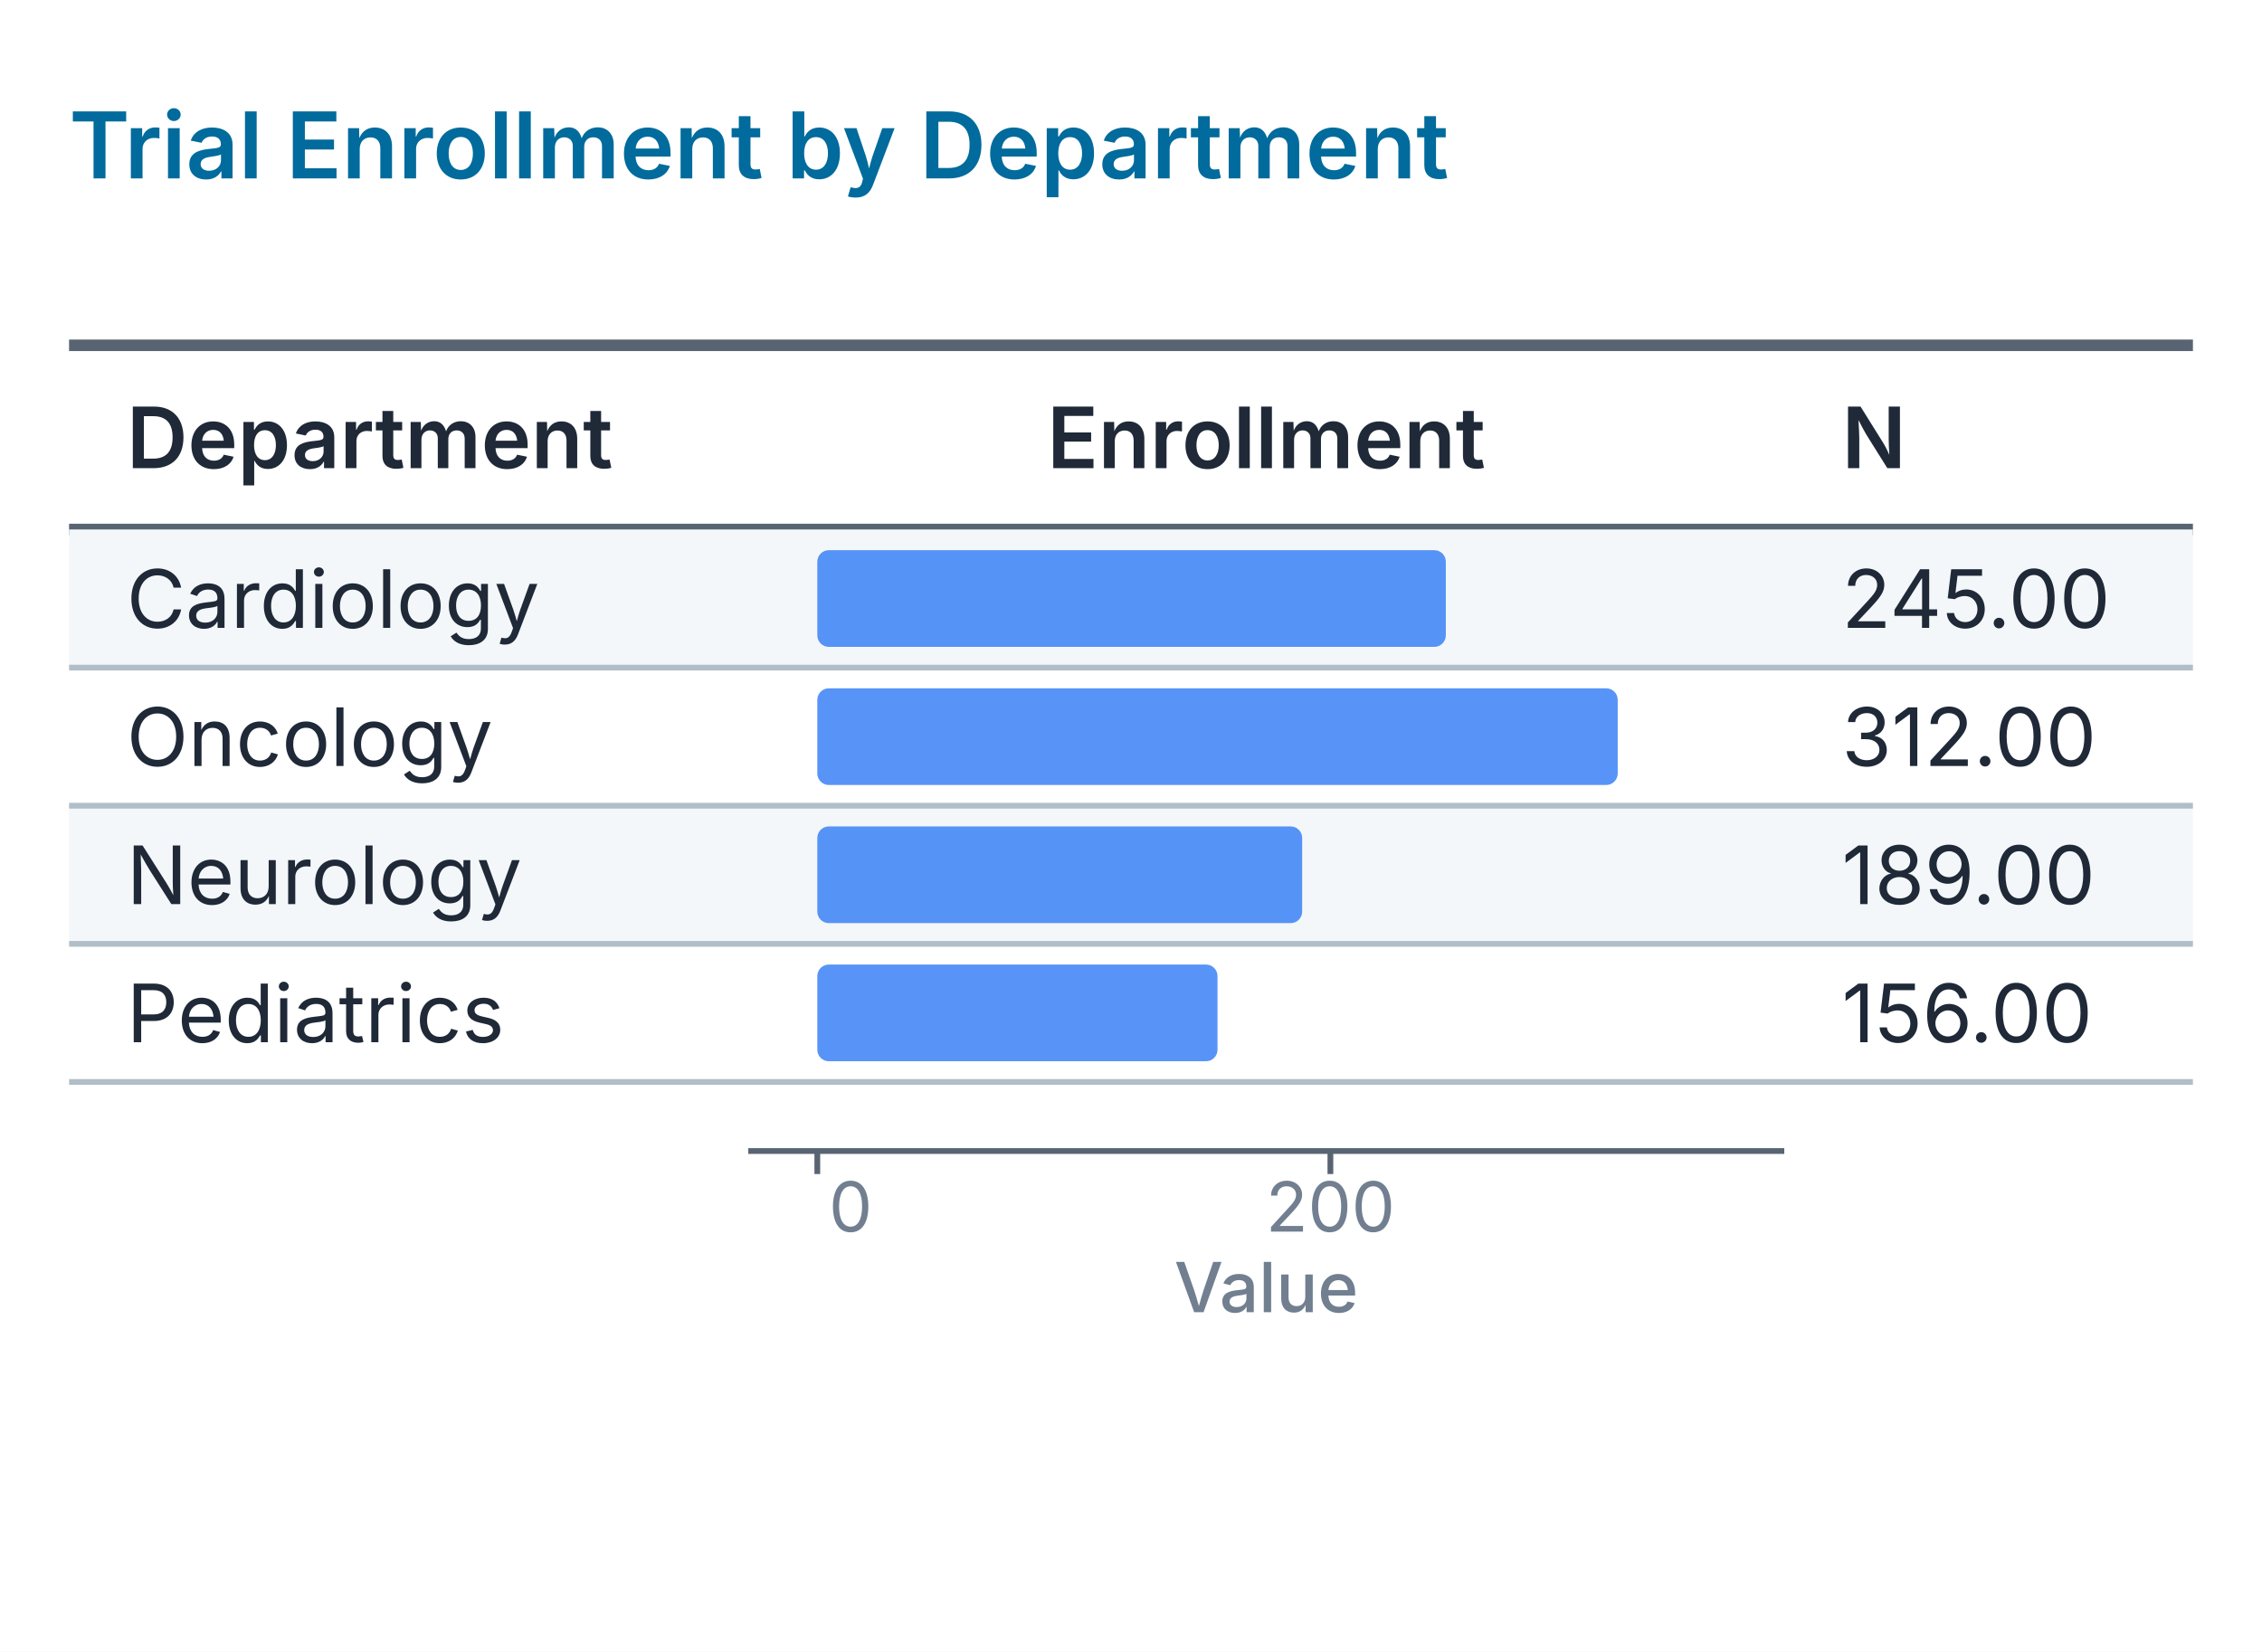
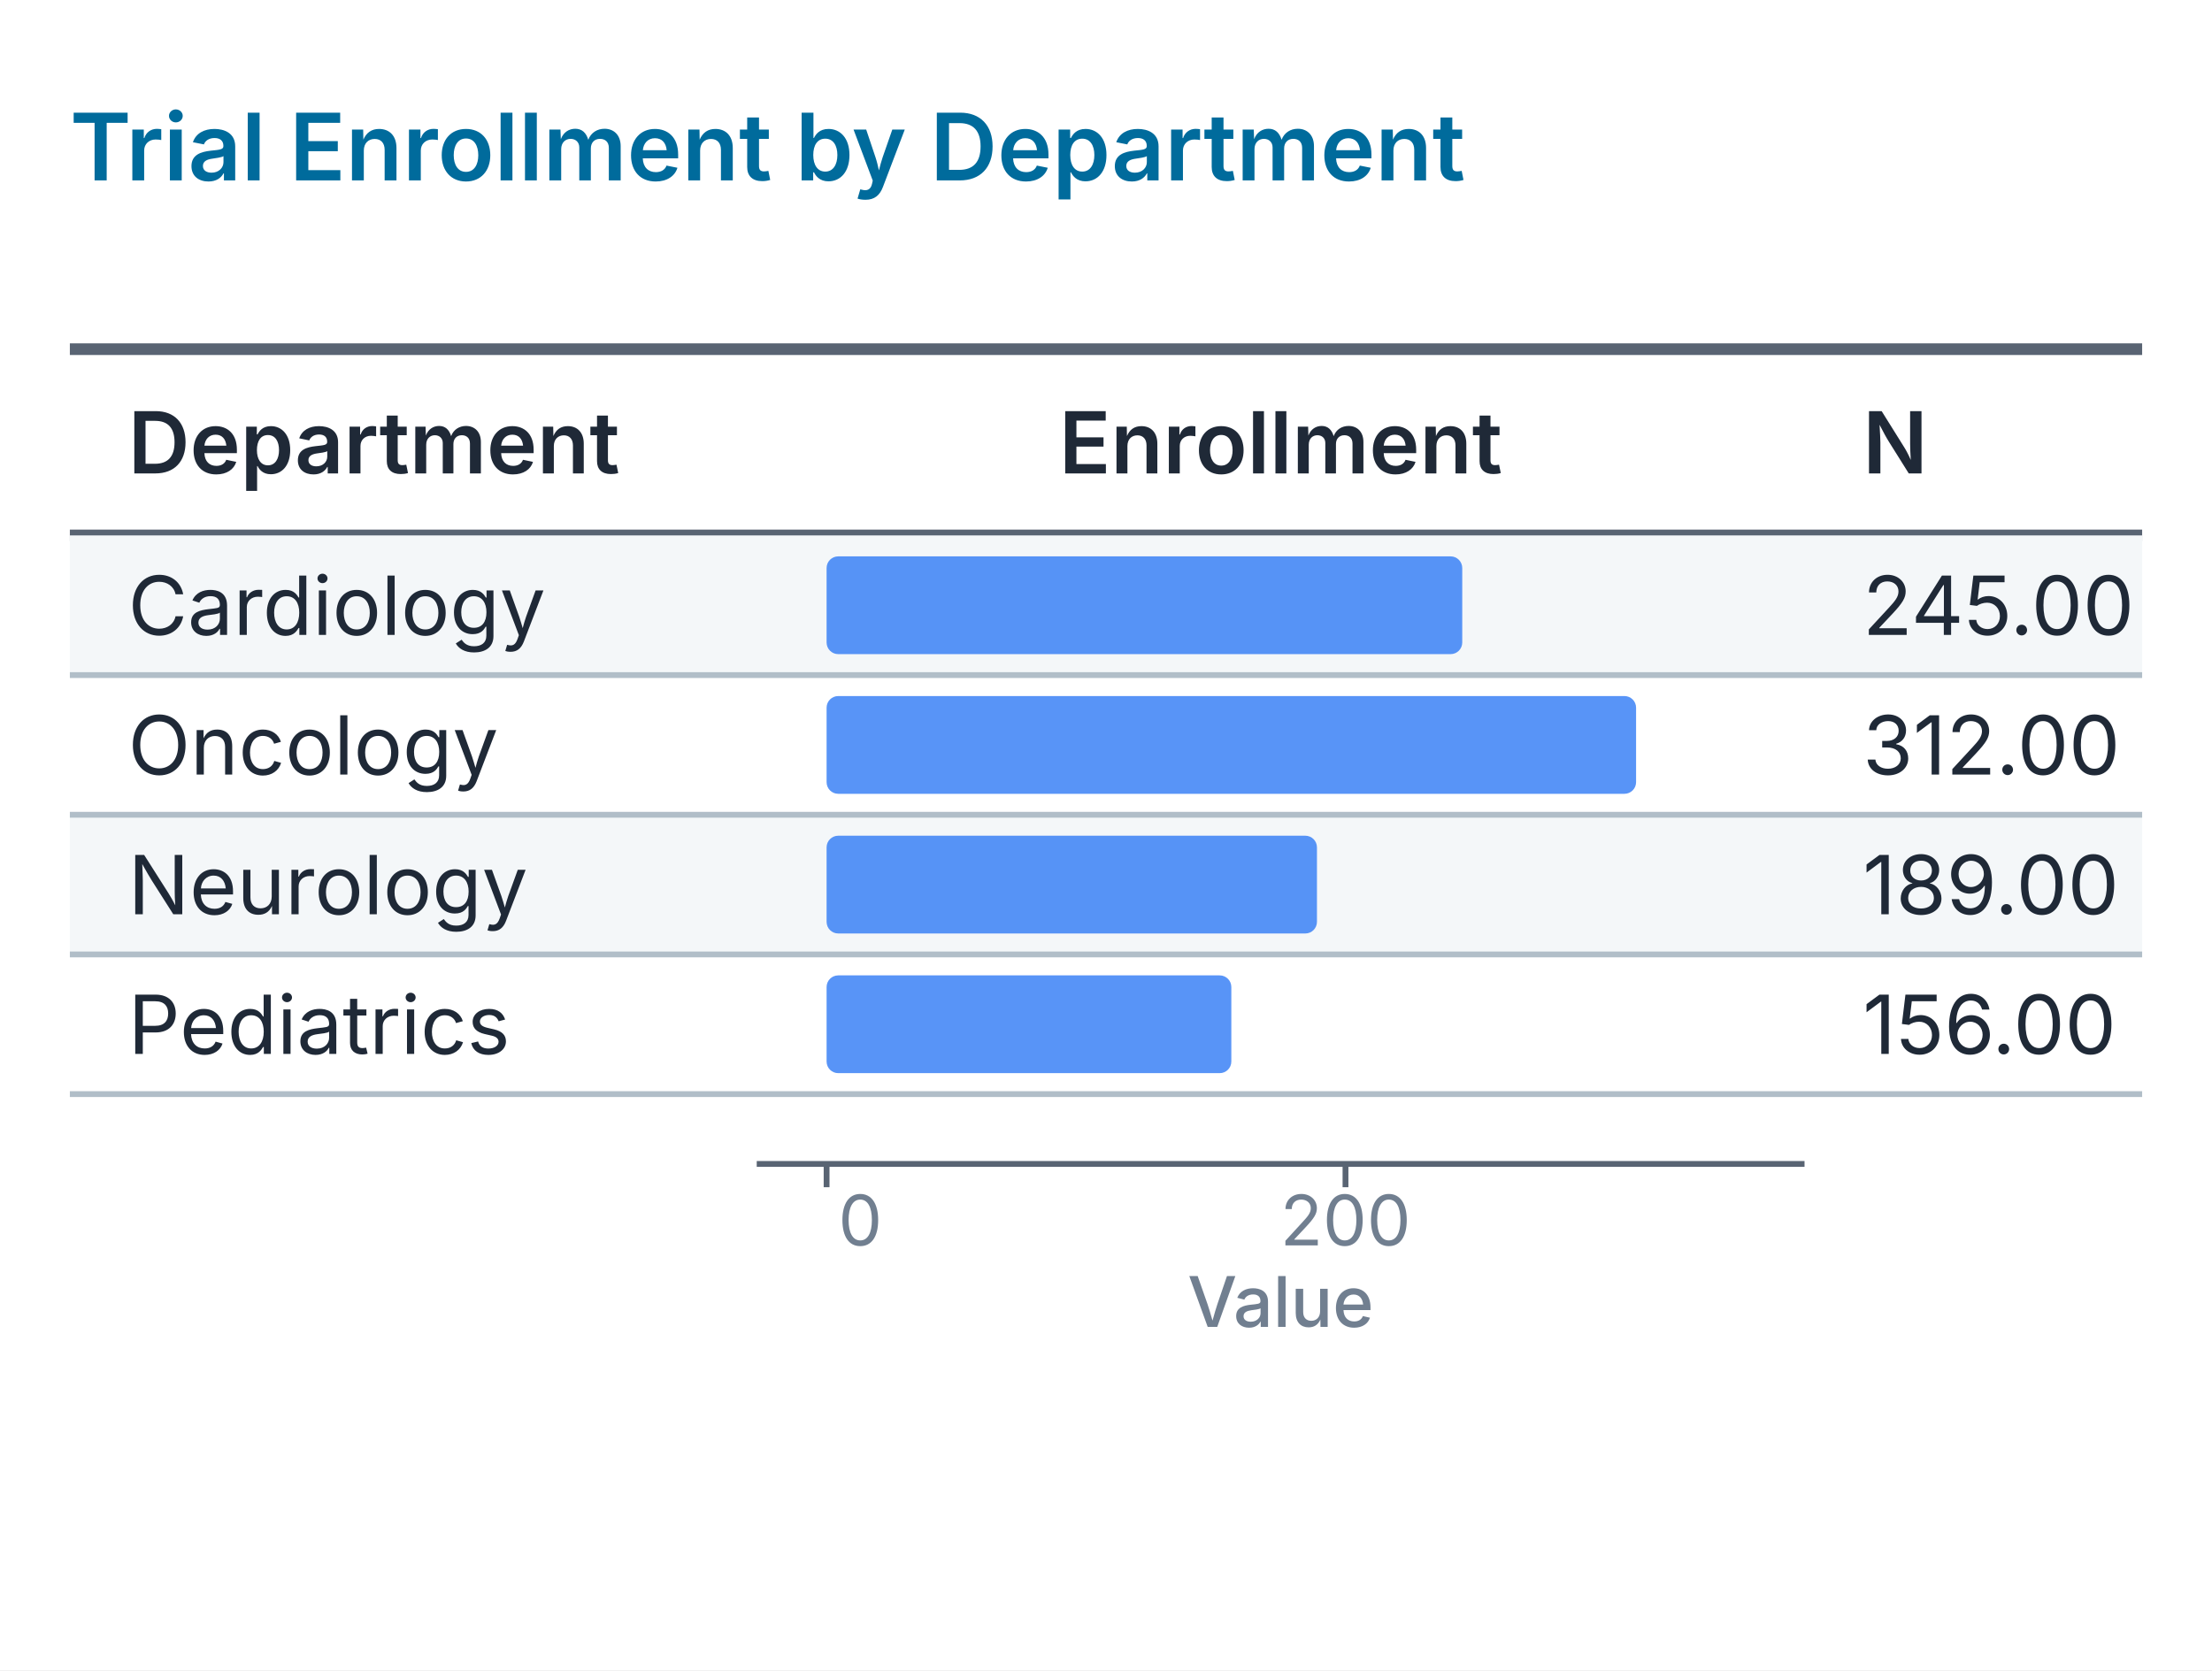
- <svg xmlns="http://www.w3.org/2000/svg" width="500" height="365.14" viewBox="0 0 393 287">
+ <svg xmlns="http://www.w3.org/2000/svg" width="500" height="377.632" viewBox="0 0 380 287">
  <style>
  text {
    font-variant-numeric: tabular-nums;
  }
</style>
  <rect width="100%" height="100%" fill="#FFFFFF" />
  <text x="12" y="31" font-family="Inter, -apple-system, system-ui, 'Segoe UI', sans-serif" font-size="16px" font-weight="600" fill="#006B9C">Trial Enrollment by Department</text>
-   <line x1="12" x2="381" y1="60" y2="60" stroke="#596473" stroke-width="2" />
+   <line x1="12" x2="368" y1="60" y2="60" stroke="#596473" stroke-width="2" />
  <text class="cell-text" dominant-baseline="central" x="22" y="76" font-family="Inter, -apple-system, system-ui, 'Segoe UI', sans-serif" font-size="14.7px" font-weight="600" fill="#1F2937">Department</text>
  <text class="cell-text" dominant-baseline="central" x="220" y="76" font-family="Inter, -apple-system, system-ui, 'Segoe UI', sans-serif" font-size="14.7px" font-weight="600" text-anchor="middle" fill="#1F2937">Enrollment</text>
  <text class="cell-text" dominant-baseline="central" x="320" y="76" font-family="Inter, -apple-system, system-ui, 'Segoe UI', sans-serif" font-size="14.7px" font-weight="600" text-anchor="start" fill="#1F2937">N</text>
-   <line x1="12" x2="381" y1="92" y2="92" stroke="#596473" stroke-width="2" />
-   <rect x="12" y="92" width="369" height="24" fill="#F4F7F9" />
-   <rect x="12" y="140" width="369" height="24" fill="#F4F7F9" />
+   <line x1="12" x2="368" y1="92" y2="92" stroke="#596473" stroke-width="2" />
+   <rect x="12" y="92" width="356" height="24" fill="#F4F7F9" />
+   <rect x="12" y="140" width="356" height="24" fill="#F4F7F9" />
  <defs>
    <clipPath id="viz-clip-viz_bar_enrollment">
      <rect x="142" y="92" width="156" height="96" />
    </clipPath>
  </defs>
  <g clip-path="url(#viz-clip-viz_bar_enrollment)">
    <rect x="142" y="95.6" width="109.2" height="16.8" fill="#3b82f6" fill-opacity="0.85" rx="2" class="viz-bar-segment" />
    <rect x="142" y="119.6" width="139.063" height="16.8" fill="#3b82f6" fill-opacity="0.85" rx="2" class="viz-bar-segment" />
    <rect x="142" y="143.6" width="84.24" height="16.8" fill="#3b82f6" fill-opacity="0.85" rx="2" class="viz-bar-segment" />
    <rect x="142" y="167.6" width="69.531" height="16.8" fill="#3b82f6" fill-opacity="0.85" rx="2" class="viz-bar-segment" />
  </g>
  <g transform="translate(0, 200)">
    <line x1="130" x2="310" y1="0" y2="0" stroke="#596473" stroke-width="1" />
    <line x1="142" x2="142" y1="0" y2="4" stroke="#596473" stroke-width="1" />
    <text x="144" y="14" text-anchor="start" font-family="Inter, -apple-system, system-ui, 'Segoe UI', sans-serif" font-size="12px" font-weight="400" fill="#717F90">0</text>
    <line x1="231.143" x2="231.143" y1="0" y2="4" stroke="#596473" stroke-width="1" />
    <text x="231.143" y="14" text-anchor="middle" font-family="Inter, -apple-system, system-ui, 'Segoe UI', sans-serif" font-size="12px" font-weight="400" fill="#717F90">200</text>
    <text x="220" y="28" text-anchor="middle" font-family="Inter, -apple-system, system-ui, 'Segoe UI', sans-serif" font-size="12px" font-weight="500" fill="#717F90">Value</text>
  </g>
  <text class="cell-text" dominant-baseline="central" x="22" y="104" font-family="Inter, -apple-system, system-ui, 'Segoe UI', sans-serif" font-size="14px" font-weight="400" font-style="normal" fill="#1F2937">Cardiology</text>
-   <text class="cell-text" dominant-baseline="central" x="320" y="104" font-family="Inter, -apple-system, system-ui, 'Segoe UI', sans-serif" font-size="14px" font-weight="400" font-style="normal" text-anchor="start" fill="#1F2937">245.00</text>
-   <line x1="12" x2="381" y1="116" y2="116" stroke="#B1BEC8" stroke-width="1" />
+   <g font-family="Inter, -apple-system, system-ui, 'Segoe UI', sans-serif" font-size="14px" font-weight="400" font-style="normal" fill="#1F2937" transform="translate(320 95.6)">
+     <text y="8.40" dominant-baseline="central">245.00</text>
+   </g>
+   <line x1="12" x2="368" y1="116" y2="116" stroke="#B1BEC8" stroke-width="1" />
  <text class="cell-text" dominant-baseline="central" x="22" y="128" font-family="Inter, -apple-system, system-ui, 'Segoe UI', sans-serif" font-size="14px" font-weight="400" font-style="normal" fill="#1F2937">Oncology</text>
-   <text class="cell-text" dominant-baseline="central" x="320" y="128" font-family="Inter, -apple-system, system-ui, 'Segoe UI', sans-serif" font-size="14px" font-weight="400" font-style="normal" text-anchor="start" fill="#1F2937">312.00</text>
-   <line x1="12" x2="381" y1="140" y2="140" stroke="#B1BEC8" stroke-width="1" />
+   <g font-family="Inter, -apple-system, system-ui, 'Segoe UI', sans-serif" font-size="14px" font-weight="400" font-style="normal" fill="#1F2937" transform="translate(320 119.6)">
+     <text y="8.40" dominant-baseline="central">312.00</text>
+   </g>
+   <line x1="12" x2="368" y1="140" y2="140" stroke="#B1BEC8" stroke-width="1" />
  <text class="cell-text" dominant-baseline="central" x="22" y="152" font-family="Inter, -apple-system, system-ui, 'Segoe UI', sans-serif" font-size="14px" font-weight="400" font-style="normal" fill="#1F2937">Neurology</text>
-   <text class="cell-text" dominant-baseline="central" x="320" y="152" font-family="Inter, -apple-system, system-ui, 'Segoe UI', sans-serif" font-size="14px" font-weight="400" font-style="normal" text-anchor="start" fill="#1F2937">189.00</text>
-   <line x1="12" x2="381" y1="164" y2="164" stroke="#B1BEC8" stroke-width="1" />
+   <g font-family="Inter, -apple-system, system-ui, 'Segoe UI', sans-serif" font-size="14px" font-weight="400" font-style="normal" fill="#1F2937" transform="translate(320 143.6)">
+     <text y="8.40" dominant-baseline="central">189.00</text>
+   </g>
+   <line x1="12" x2="368" y1="164" y2="164" stroke="#B1BEC8" stroke-width="1" />
  <text class="cell-text" dominant-baseline="central" x="22" y="176" font-family="Inter, -apple-system, system-ui, 'Segoe UI', sans-serif" font-size="14px" font-weight="400" font-style="normal" fill="#1F2937">Pediatrics</text>
-   <text class="cell-text" dominant-baseline="central" x="320" y="176" font-family="Inter, -apple-system, system-ui, 'Segoe UI', sans-serif" font-size="14px" font-weight="400" font-style="normal" text-anchor="start" fill="#1F2937">156.00</text>
-   <line x1="12" x2="381" y1="188" y2="188" stroke="#B1BEC8" stroke-width="1" />
+   <g font-family="Inter, -apple-system, system-ui, 'Segoe UI', sans-serif" font-size="14px" font-weight="400" font-style="normal" fill="#1F2937" transform="translate(320 167.6)">
+     <text y="8.40" dominant-baseline="central">156.00</text>
+   </g>
+   <line x1="12" x2="368" y1="188" y2="188" stroke="#B1BEC8" stroke-width="1" />
</svg>
